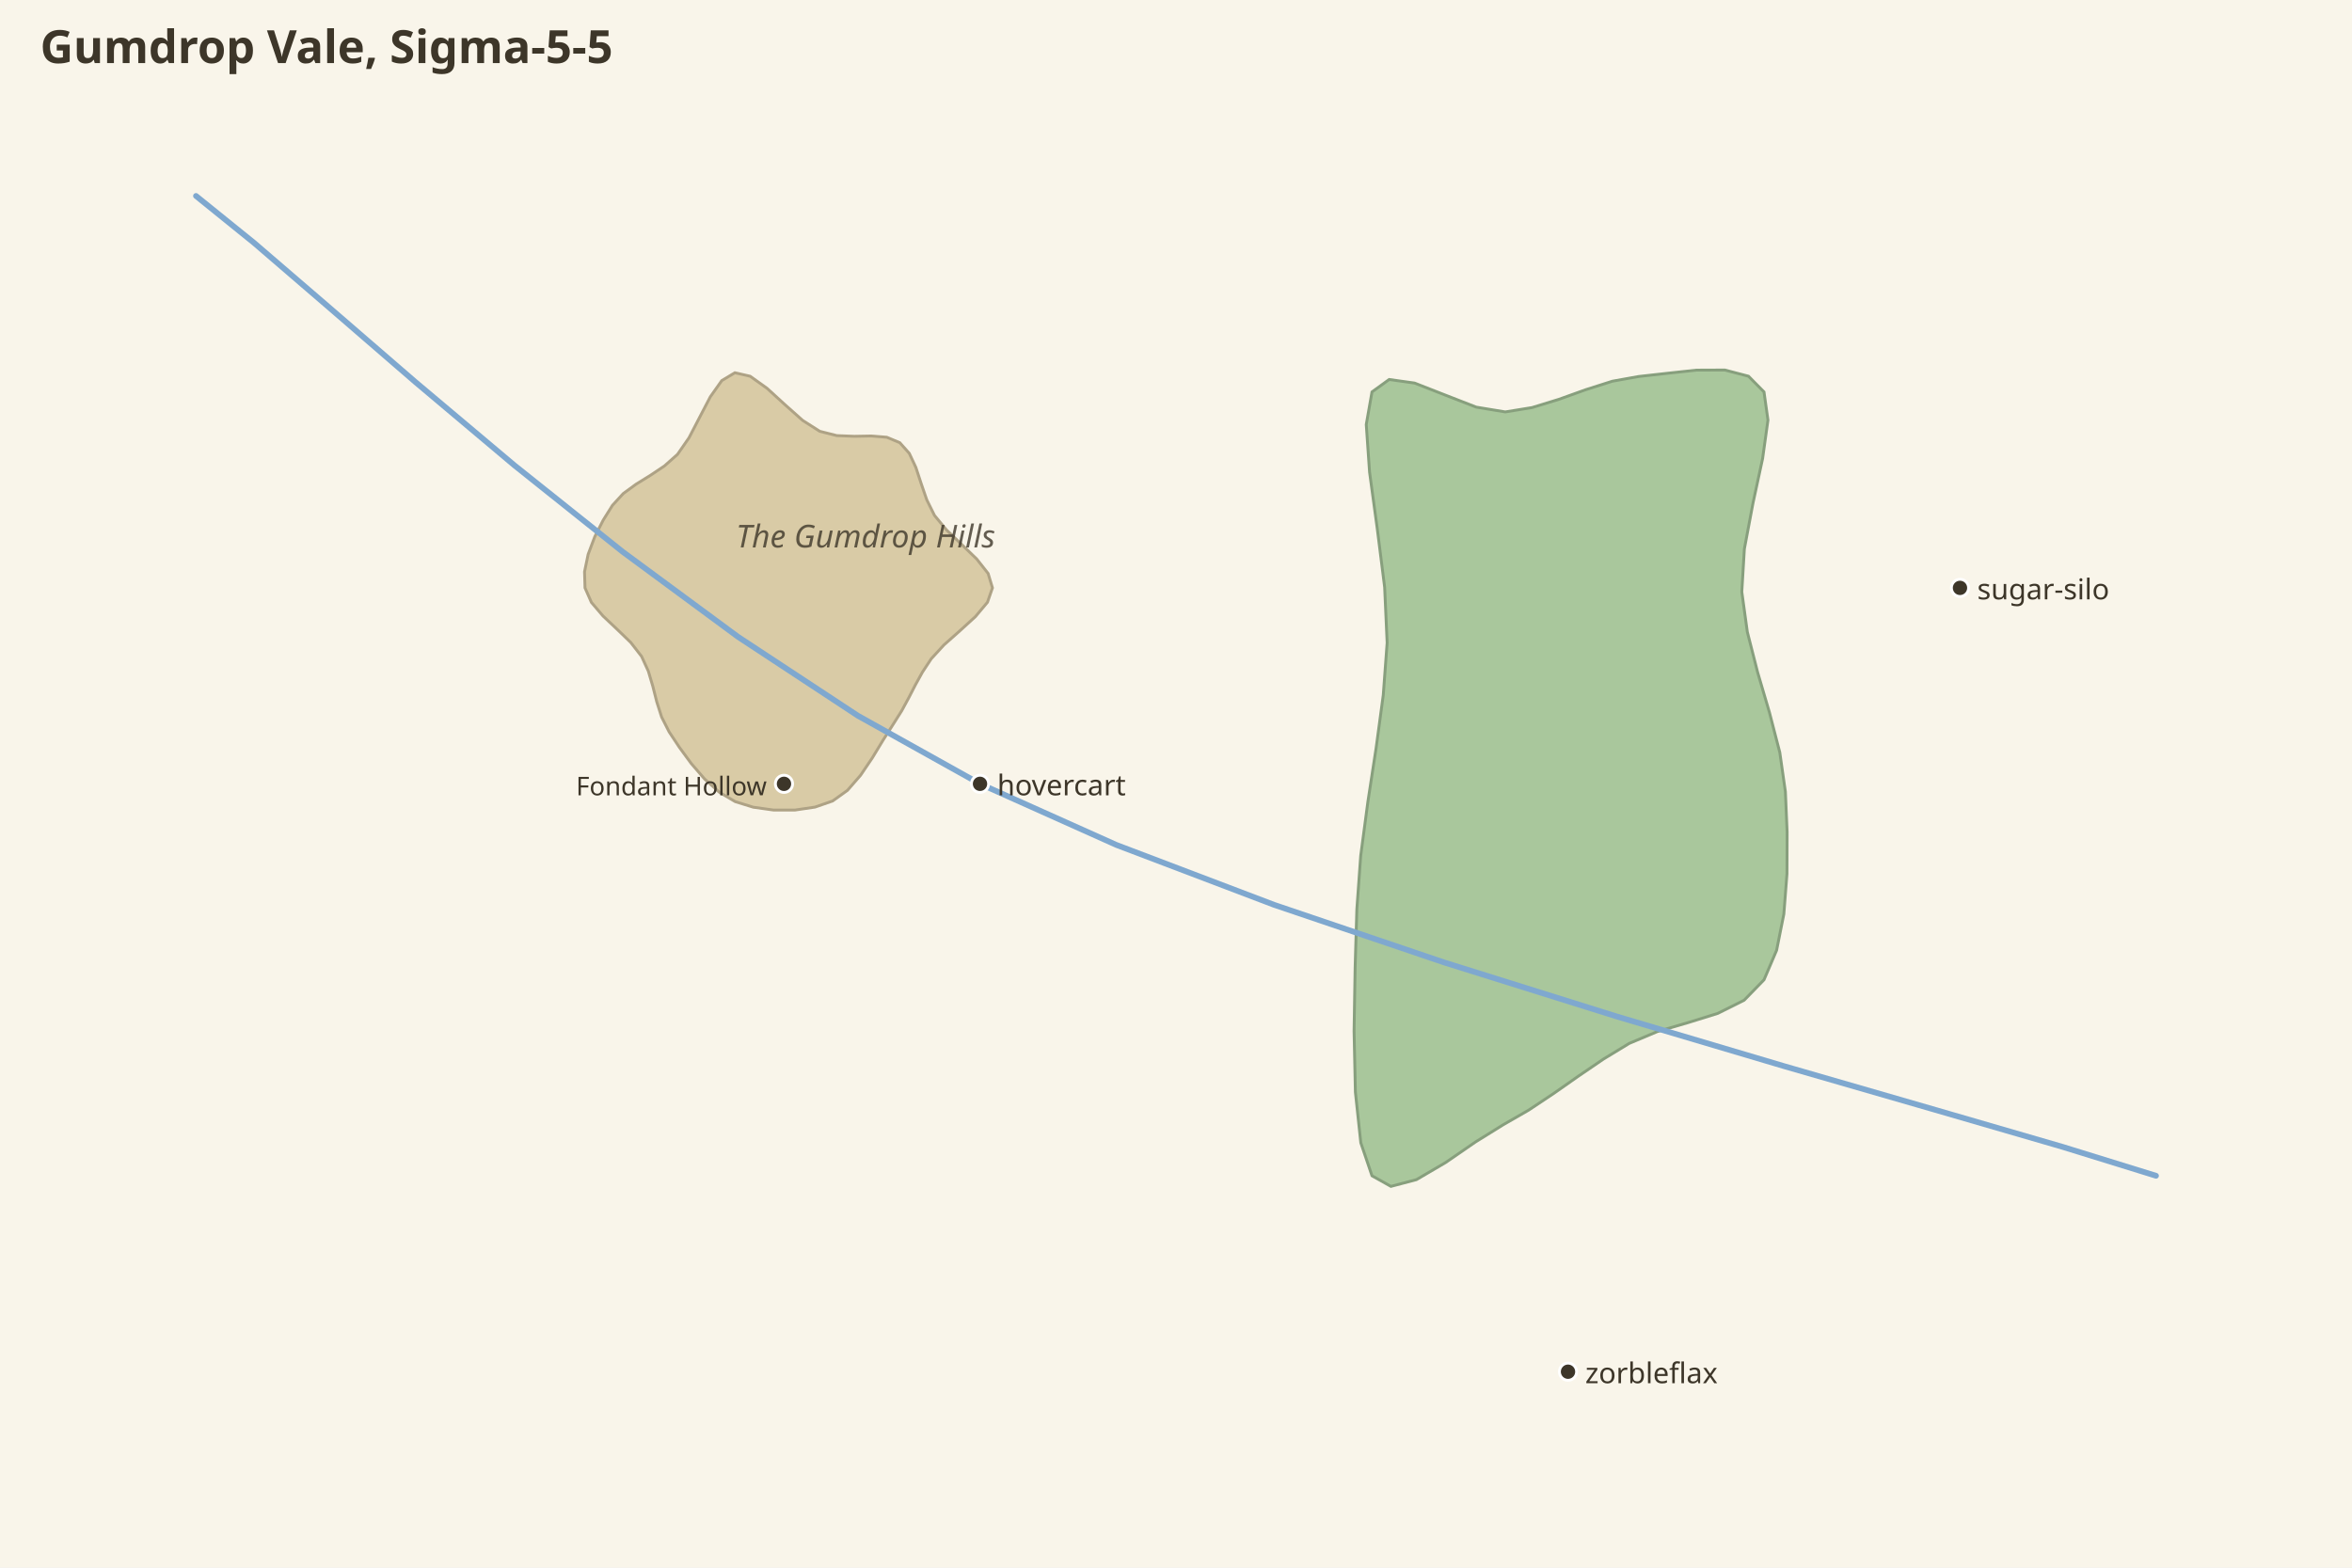
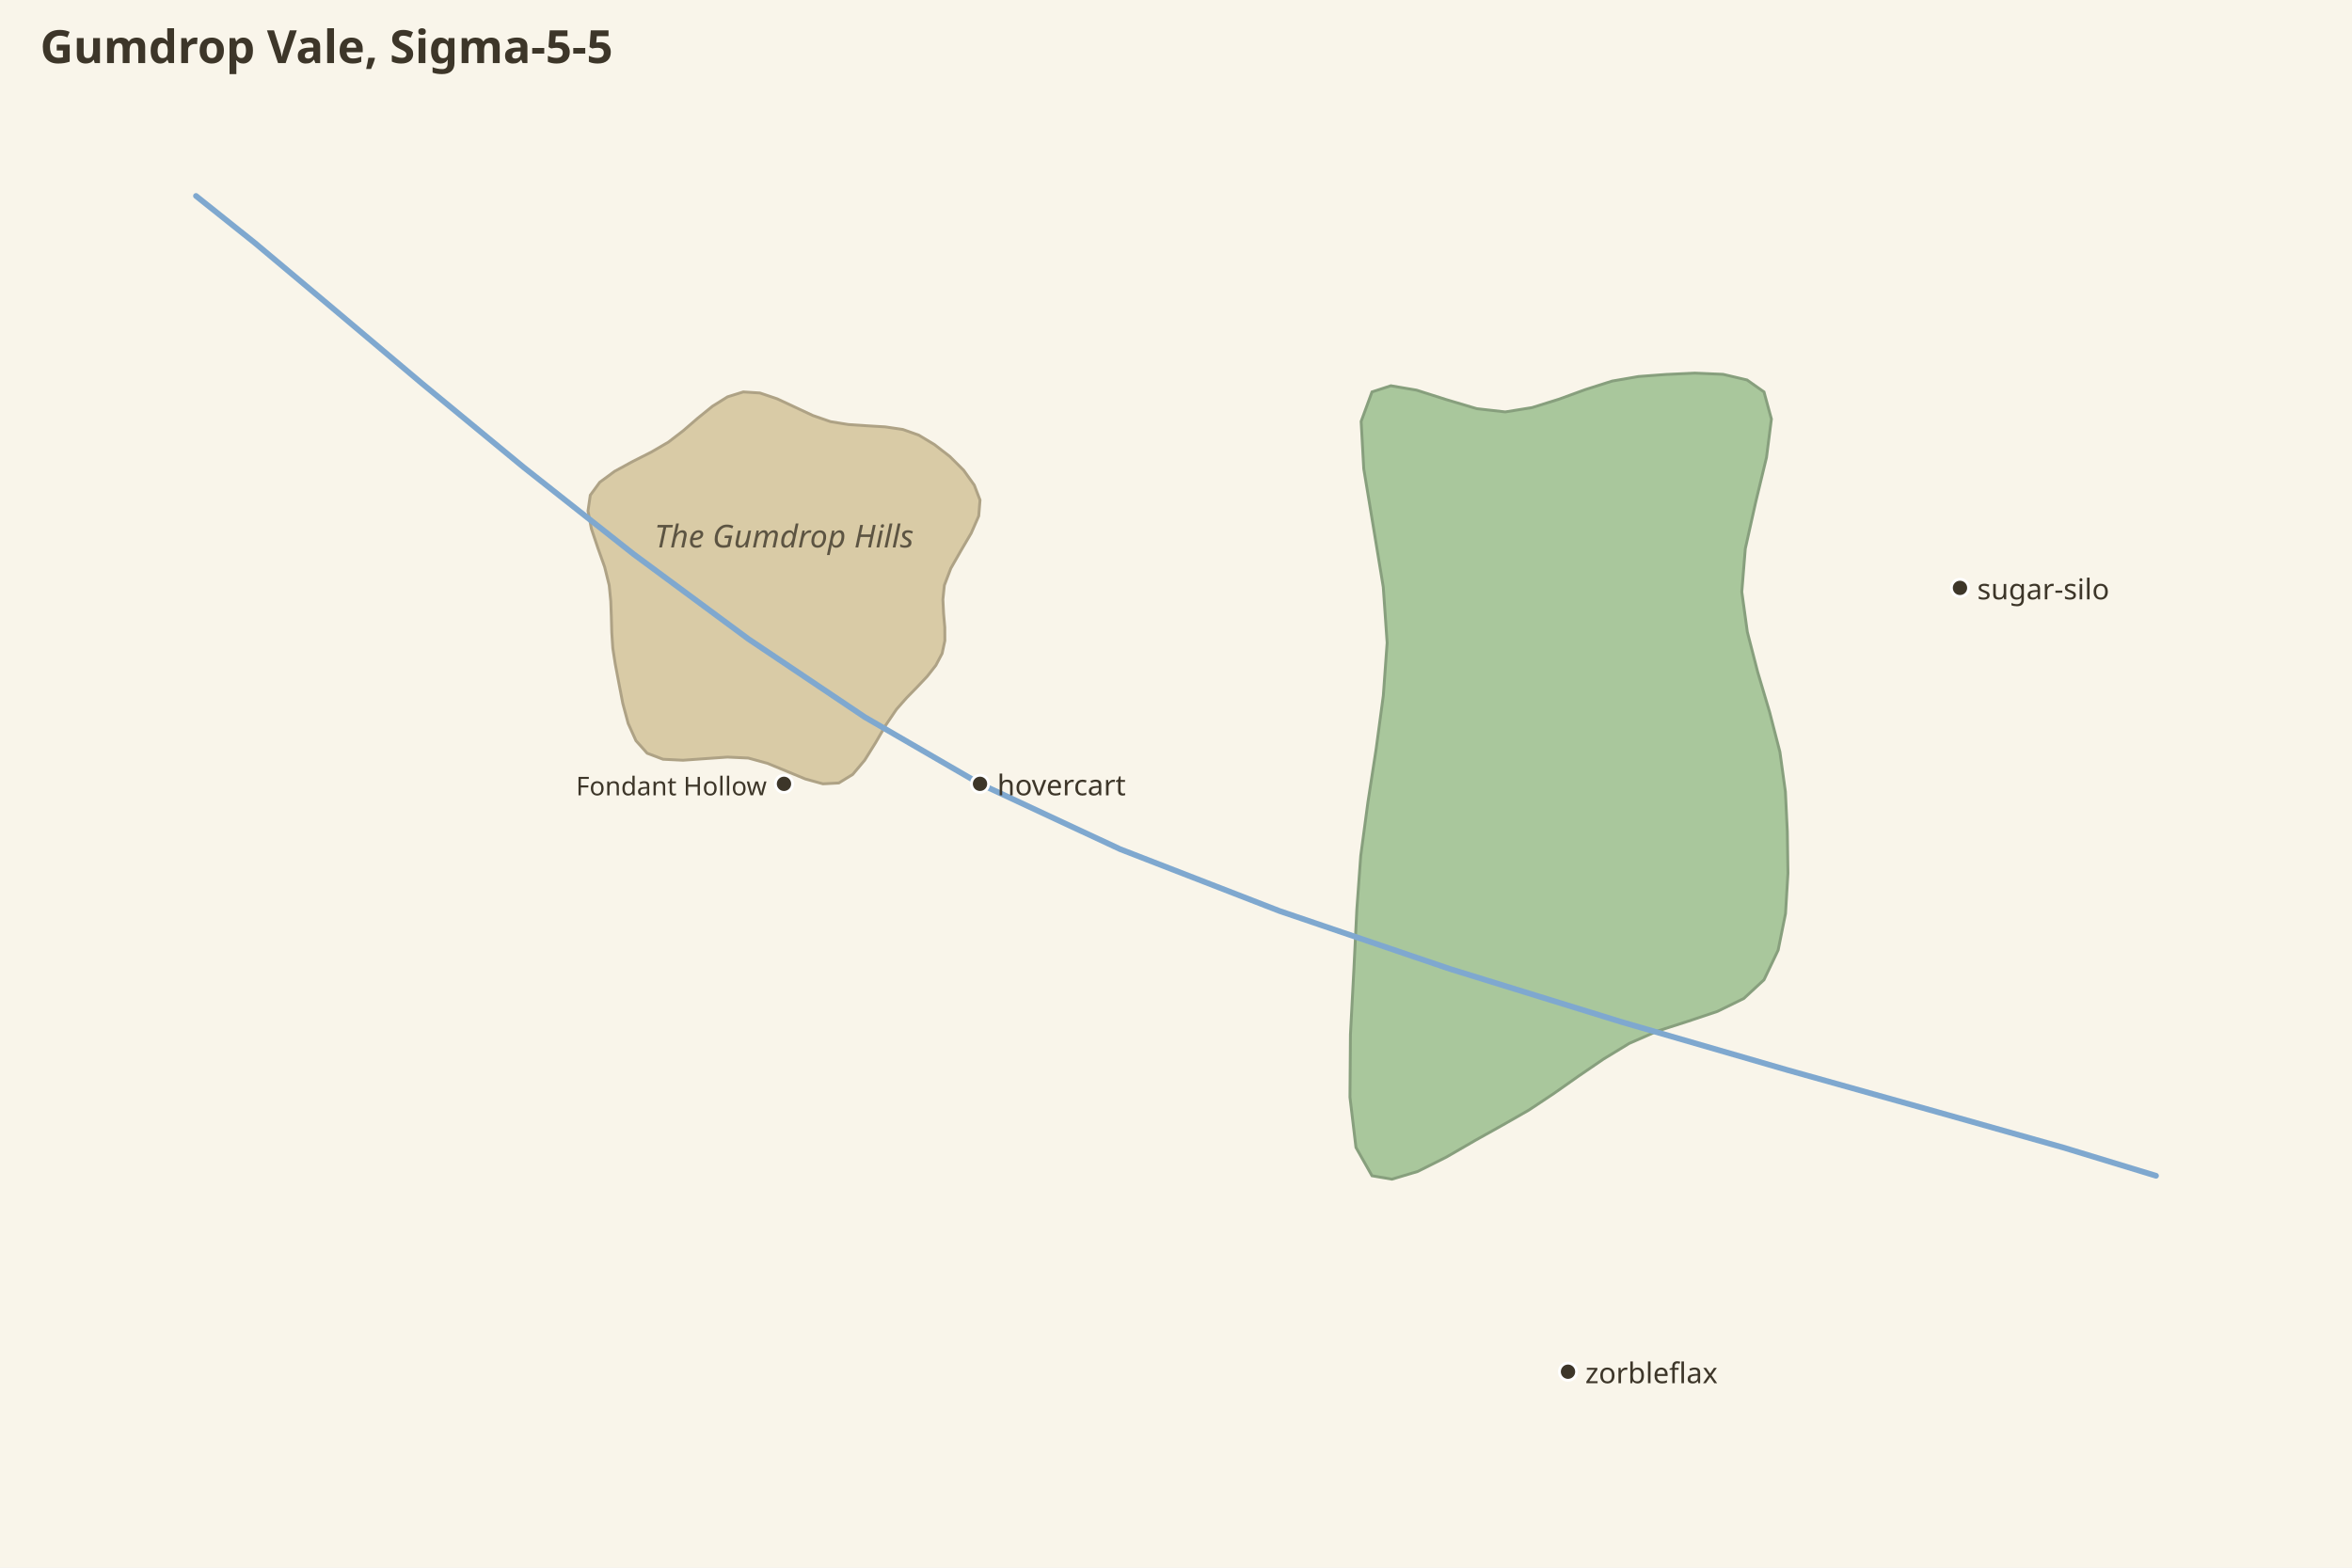
<svg xmlns="http://www.w3.org/2000/svg" viewBox="0 0 820 546.67" width="820" height="546.67" font-family="sans-serif">
  <rect x="0" y="0" width="820" height="546.67" fill="#f9f5ea" />
  <g id="cd-gumdrop-vale-sigma-5-5-the-gumdrop-hills">
-     <polygon points="346.01,205 344.27,210.01 340.08,215.01 334.62,219.99 329.09,224.9 324.67,229.72 321.61,234.36 319.13,238.85 316.84,243.3 314.37,247.86 311.34,252.66 307.83,258.17 304.1,264.32 300.01,270.37 295.45,275.61 290.29,279.31 284.15,281.44 277.11,282.48 269.74,282.48 262.62,281.48 256.32,279.53 250.8,276.27 245.68,271.67 241.01,266.26 236.86,260.6 233.29,255.22 230.67,250.04 228.97,244.72 227.61,239.35 226.04,234.05 223.69,228.91 219.92,224.05 215.12,219.41 210.23,214.8 206.19,210.06 203.96,205 203.79,199.38 205.05,193.3 207.36,187.16 210.32,181.34 213.54,176.2 217.28,172.12 221.79,168.82 226.7,165.79 231.63,162.5 236.21,158.44 240.22,152.65 243.94,145.48 247.65,138.36 251.64,132.72 256.21,129.98 261.54,131.2 267.44,135.42 273.62,141.07 279.83,146.59 285.8,150.4 291.74,151.9 297.84,152.14 303.76,152.03 309.17,152.47 313.71,154.37 317.01,158.08 319.3,162.98 321.14,168.57 323.12,174.32 325.8,179.73 329.99,184.8 335.29,189.87 340.53,194.94 344.5,199.98" fill="#d9cba6" stroke="#aea285" stroke-width="1" />
+     <polygon points="329.24,204.09 328.73,209.03 328.97,213.94 329.39,218.77 329.41,223.43 328.46,227.87 326.27,232.02 323.26,235.86 319.75,239.58 316.07,243.35 312.54,247.35 308.85,252.81 305.24,259.03 301.46,265.09 297.28,270.06 292.45,273.03 286.93,273.33 280.79,271.64 274.25,268.93 267.55,266.17 260.89,264.34 253.62,264 245.81,264.55 238.11,265.1 231.17,264.76 225.62,262.65 221.72,258.29 219.01,252.28 217.14,245.33 215.76,238.19 214.51,231.58 213.65,226.05 213.29,220.59 213.14,215.15 212.94,209.67 212.39,204.09 210.81,197.72 208.43,191.05 206.19,184.41 205,178.17 205.8,172.68 209.1,168.17 214.29,164.35 220.55,160.94 227.06,157.65 233.01,154.19 238.2,150.2 243.29,145.8 248.41,141.65 253.65,138.38 259.14,136.67 264.94,137.04 270.95,139.07 277.11,141.95 283.34,144.87 289.55,147.03 295.8,148.04 302.25,148.47 308.66,148.86 314.76,149.76 320.31,151.73 325.75,155 331.16,159.19 335.98,164 339.67,169.16 341.67,174.37 341.22,179.93 338.61,185.9 335,192.06 331.49,198.19" fill="#d9cba6" stroke="#aea285" stroke-width="1" />
  </g>
  <g>
-     <polygon points="478.33,136.67 484.32,132.33 493.19,133.58 503.73,137.71 514.68,141.97 524.8,143.64 534.14,142.12 543.52,139.24 552.88,135.88 562.15,132.93 571.27,131.29 581.01,130.2 591.43,129.07 601.34,129.03 609.59,131.19 615,136.67 616.38,146.49 614.51,159.92 611.17,175.4 608.16,191.4 607.26,206.37 609.19,220.37 612.78,234.44 616.91,248.48 620.51,262.39 622.46,276.07 623.06,290.14 623.01,304.69 621.92,318.75 619.39,331.39 615,341.67 608.08,348.78 598.9,353.37 588.48,356.61 577.84,359.71 568.01,363.85 559.06,369.29 550.31,375.25 541.65,381.32 532.95,387.11 524.1,392.2 514.42,398.21 503.98,405.4 493.81,411.36 484.93,413.7 478.33,410 474.43,398.5 472.54,380.8 472.08,359.56 472.45,337.43 473.05,317.07 474.4,298.39 476.89,279.63 479.76,260.91 482.26,242.37 483.61,224.13 482.74,204.78 480.15,184.22 477.48,164.59 476.33,148.03" fill="#a9c79c" stroke="#879f7d" stroke-width="1" />
+     <polygon points="478.33,136.67 484.91,134.52 493.88,136.05 504.21,139.34 514.86,142.51 524.8,143.64 534.14,142.13 543.46,139.22 552.76,135.84 562.03,132.89 571.27,131.29 580.77,130.58 590.93,130.11 600.72,130.53 609.09,132.5 615,136.67 617.58,146.12 615.87,159.52 612.09,175.16 608.48,191.34 607.26,206.37 609.19,220.37 612.8,234.36 616.96,248.33 620.55,262.23 622.46,276.07 623.13,289.97 623.35,304.47 622.5,318.59 619.93,331.32 615,341.67 607.98,348.17 598.78,352.68 588.39,356.16 577.81,359.56 568.01,363.85 559.07,369.29 550.37,375.23 541.75,381.3 533.05,387.08 524.1,392.2 514.58,397.52 504.33,403.45 494.25,408.51 485.28,411.19 478.33,410 472.74,400.12 470.65,382.61 470.82,360.75 472.03,337.82 473.05,317.07 474.41,298.42 476.91,279.75 479.79,261.11 482.28,242.55 483.61,224.13 482.26,204.69 478.79,183.6 475.46,163.47 474.55,146.95" fill="#a9c79c" stroke="#879f7d" stroke-width="1" />
  </g>
  <g>
-     <polyline points="68.33,68.33 88.49,84.62 114.24,106.77 144.81,133.2 179.37,162.29 217.15,192.45 257.32,222.08 299.09,249.58 341.67,273.33 389.18,294.62 444.17,315.51 503.42,335.59 563.75,354.48 621.94,371.76 674.79,387.04 719.1,399.92 751.67,410" fill="none" stroke="#7fa8cf" stroke-width="2" stroke-linejoin="round" stroke-linecap="round" />
+     <polyline points="68.33,68.33 88.83,84.69 115.44,107.01 147.04,133.65 182.55,162.93 220.87,193.21 260.89,222.8 301.52,250.07 341.67,273.33 390.52,296.11 446.14,317.69 505.48,337.87 565.5,356.42 623.17,373.13 675.45,387.77 719.29,400.14 751.67,410" fill="none" stroke="#7fa8cf" stroke-width="2" stroke-linejoin="round" stroke-linecap="round" />
  </g>
  <g id="cd-gumdrop-vale-sigma-5-5-fondant-hollow">
    <circle cx="273.33" cy="273.33" r="3" fill="#3d3629" stroke="#fff" stroke-width="1" />
  </g>
  <g>
    <circle cx="683.33" cy="205" r="3" fill="#3d3629" stroke="#fff" stroke-width="1" />
  </g>
  <g>
    <circle cx="341.67" cy="273.33" r="3" fill="#3d3629" stroke="#fff" stroke-width="1" />
  </g>
  <g>
    <circle cx="546.67" cy="478.33" r="3" fill="#3d3629" stroke="#fff" stroke-width="1" />
  </g>
-   <text x="301.78" y="190.9" font-size="11" fill="#3d3629" opacity="0.8" text-anchor="middle" font-style="italic" font-family="sans-serif">The Gumdrop Hills</text>
+   <text x="273.33" y="190.9" font-size="11" fill="#3d3629" opacity="0.8" text-anchor="middle" font-style="italic" font-family="sans-serif">The Gumdrop Hills</text>
  <text x="689.33" y="209" font-size="10" font-weight="normal" fill="#3d3629" text-anchor="start" font-family="sans-serif">sugar-silo</text>
  <text x="347.67" y="277.33" font-size="10" font-weight="normal" fill="#3d3629" text-anchor="start" font-family="sans-serif">hovercart</text>
  <text x="552.67" y="482.33" font-size="10" font-weight="normal" fill="#3d3629" text-anchor="start" font-family="sans-serif">zorbleflax</text>
  <text x="267.33" y="277.33" font-size="9" font-weight="normal" fill="#3d3629" text-anchor="end" font-family="sans-serif">Fondant Hollow</text>
  <text x="14" y="22" font-size="16" font-weight="bold" fill="#3d3629" font-family="sans-serif">Gumdrop Vale, Sigma-5-5</text>
</svg>
